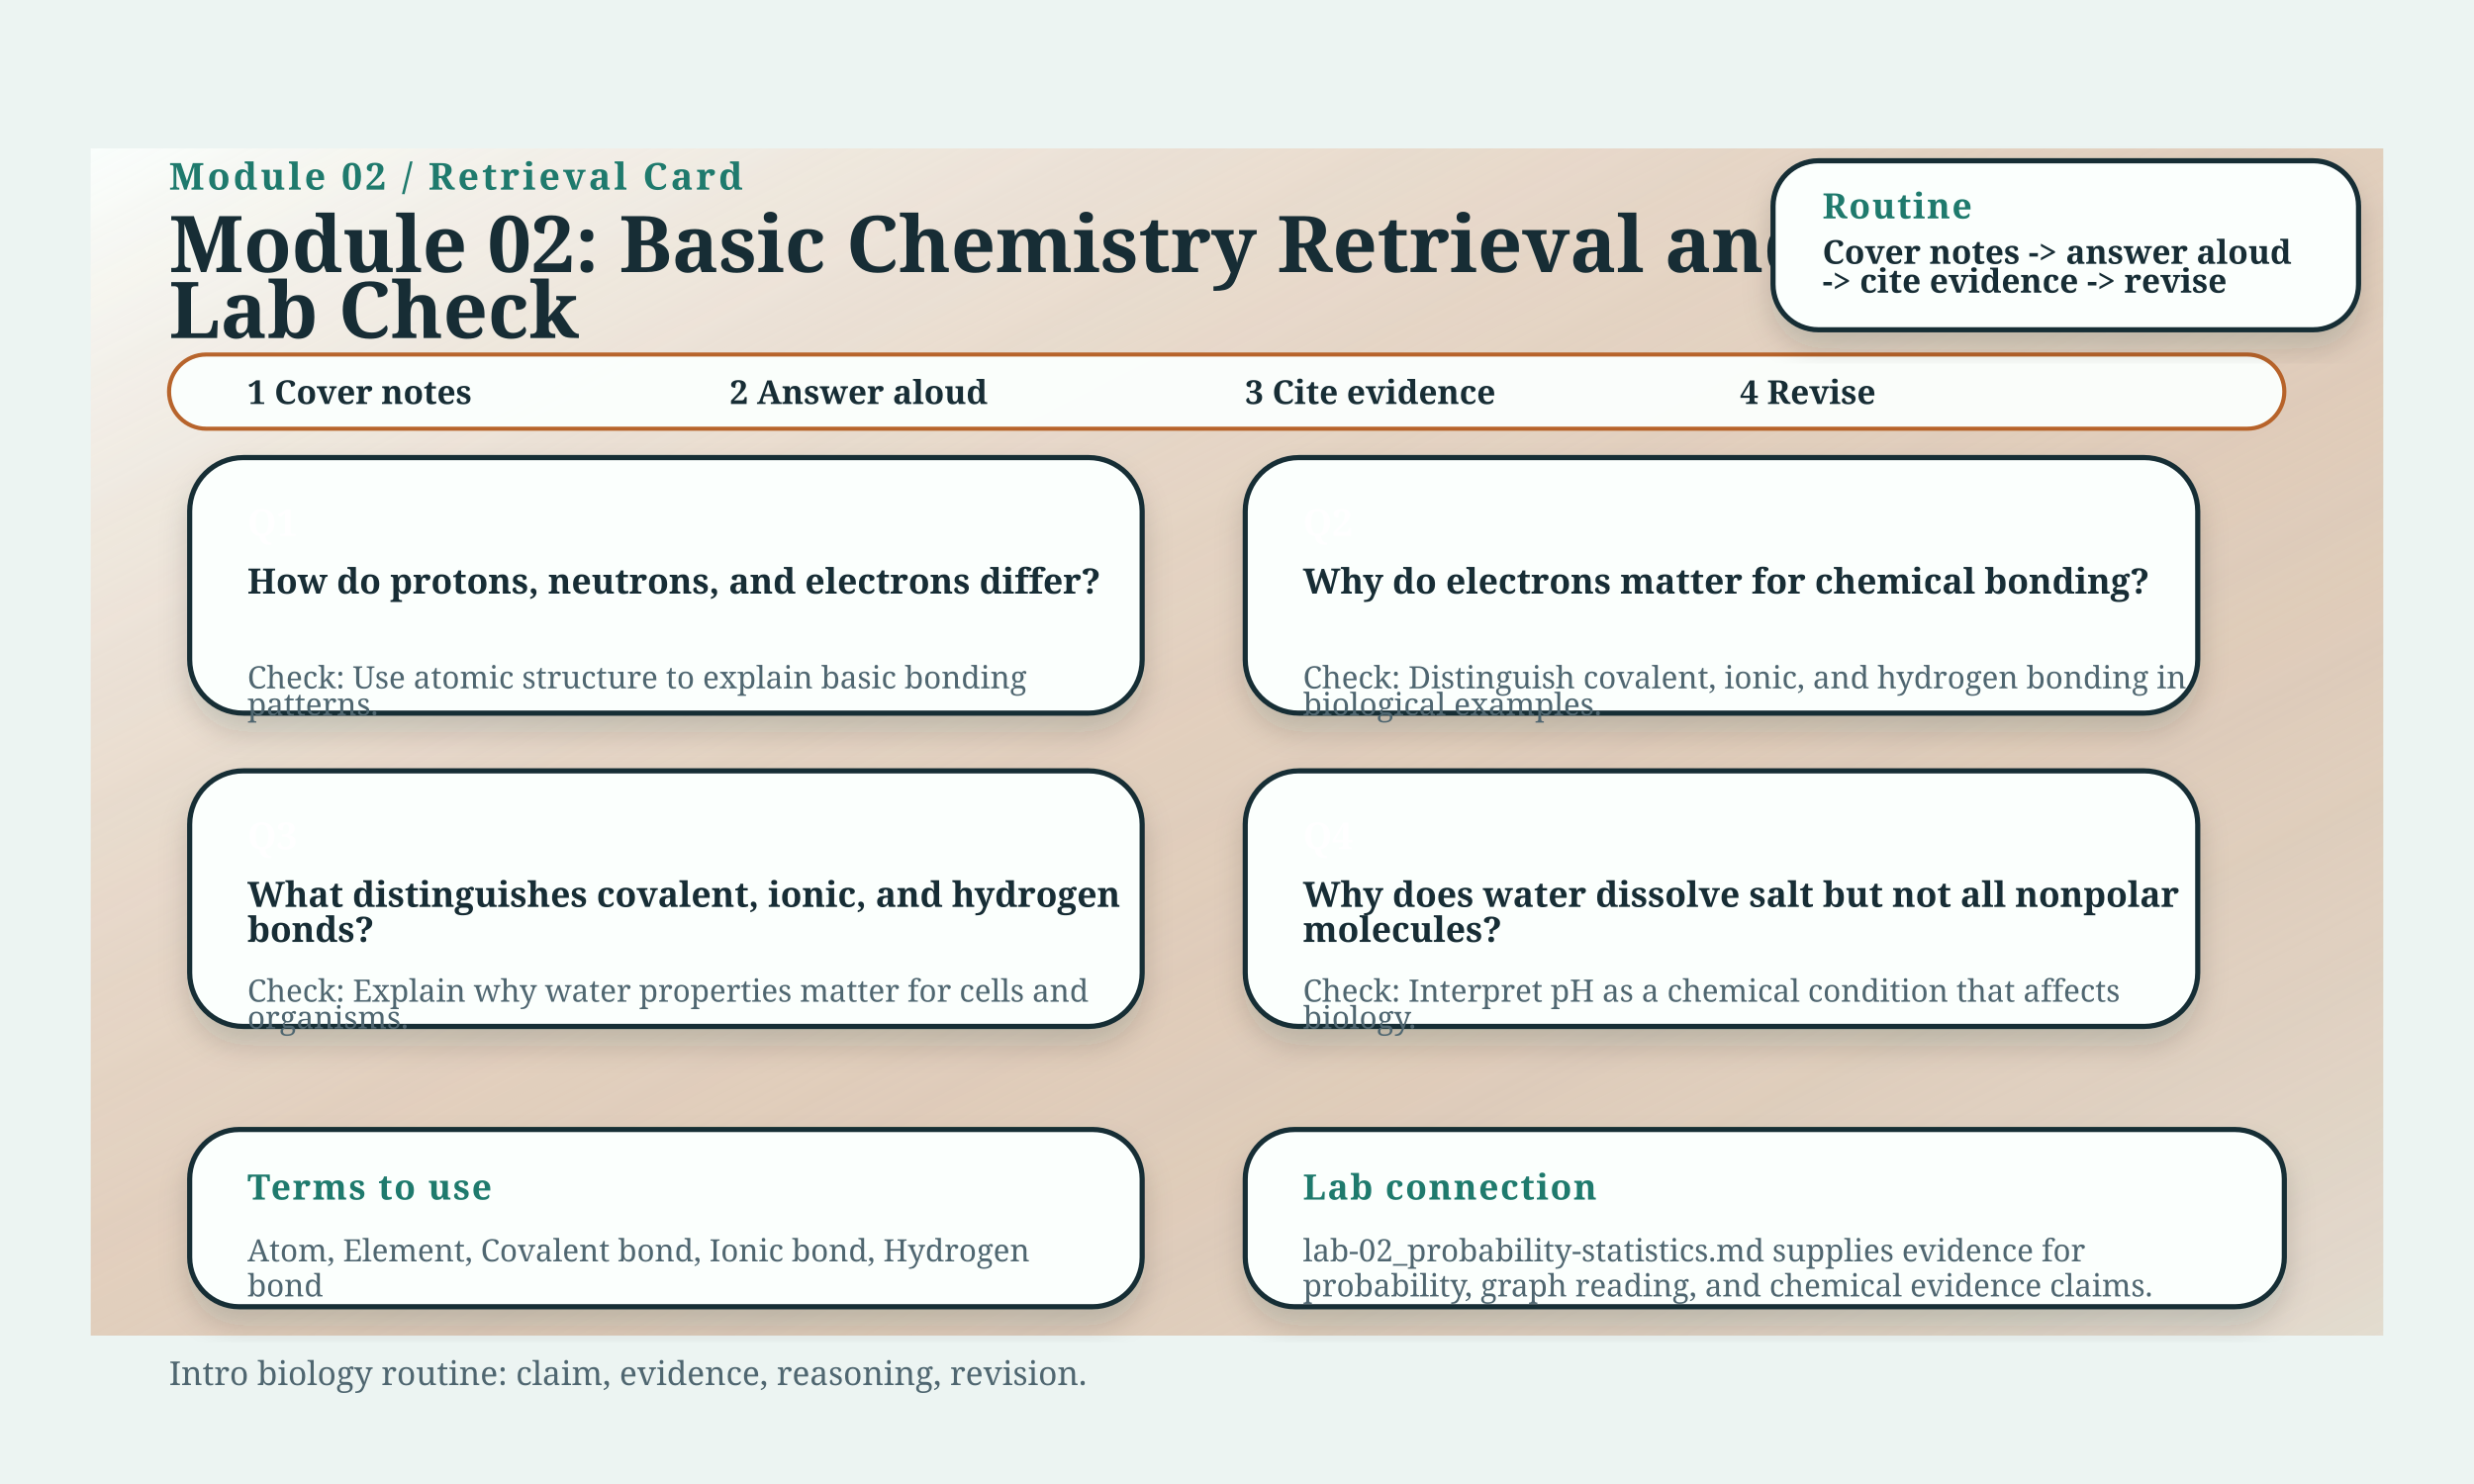
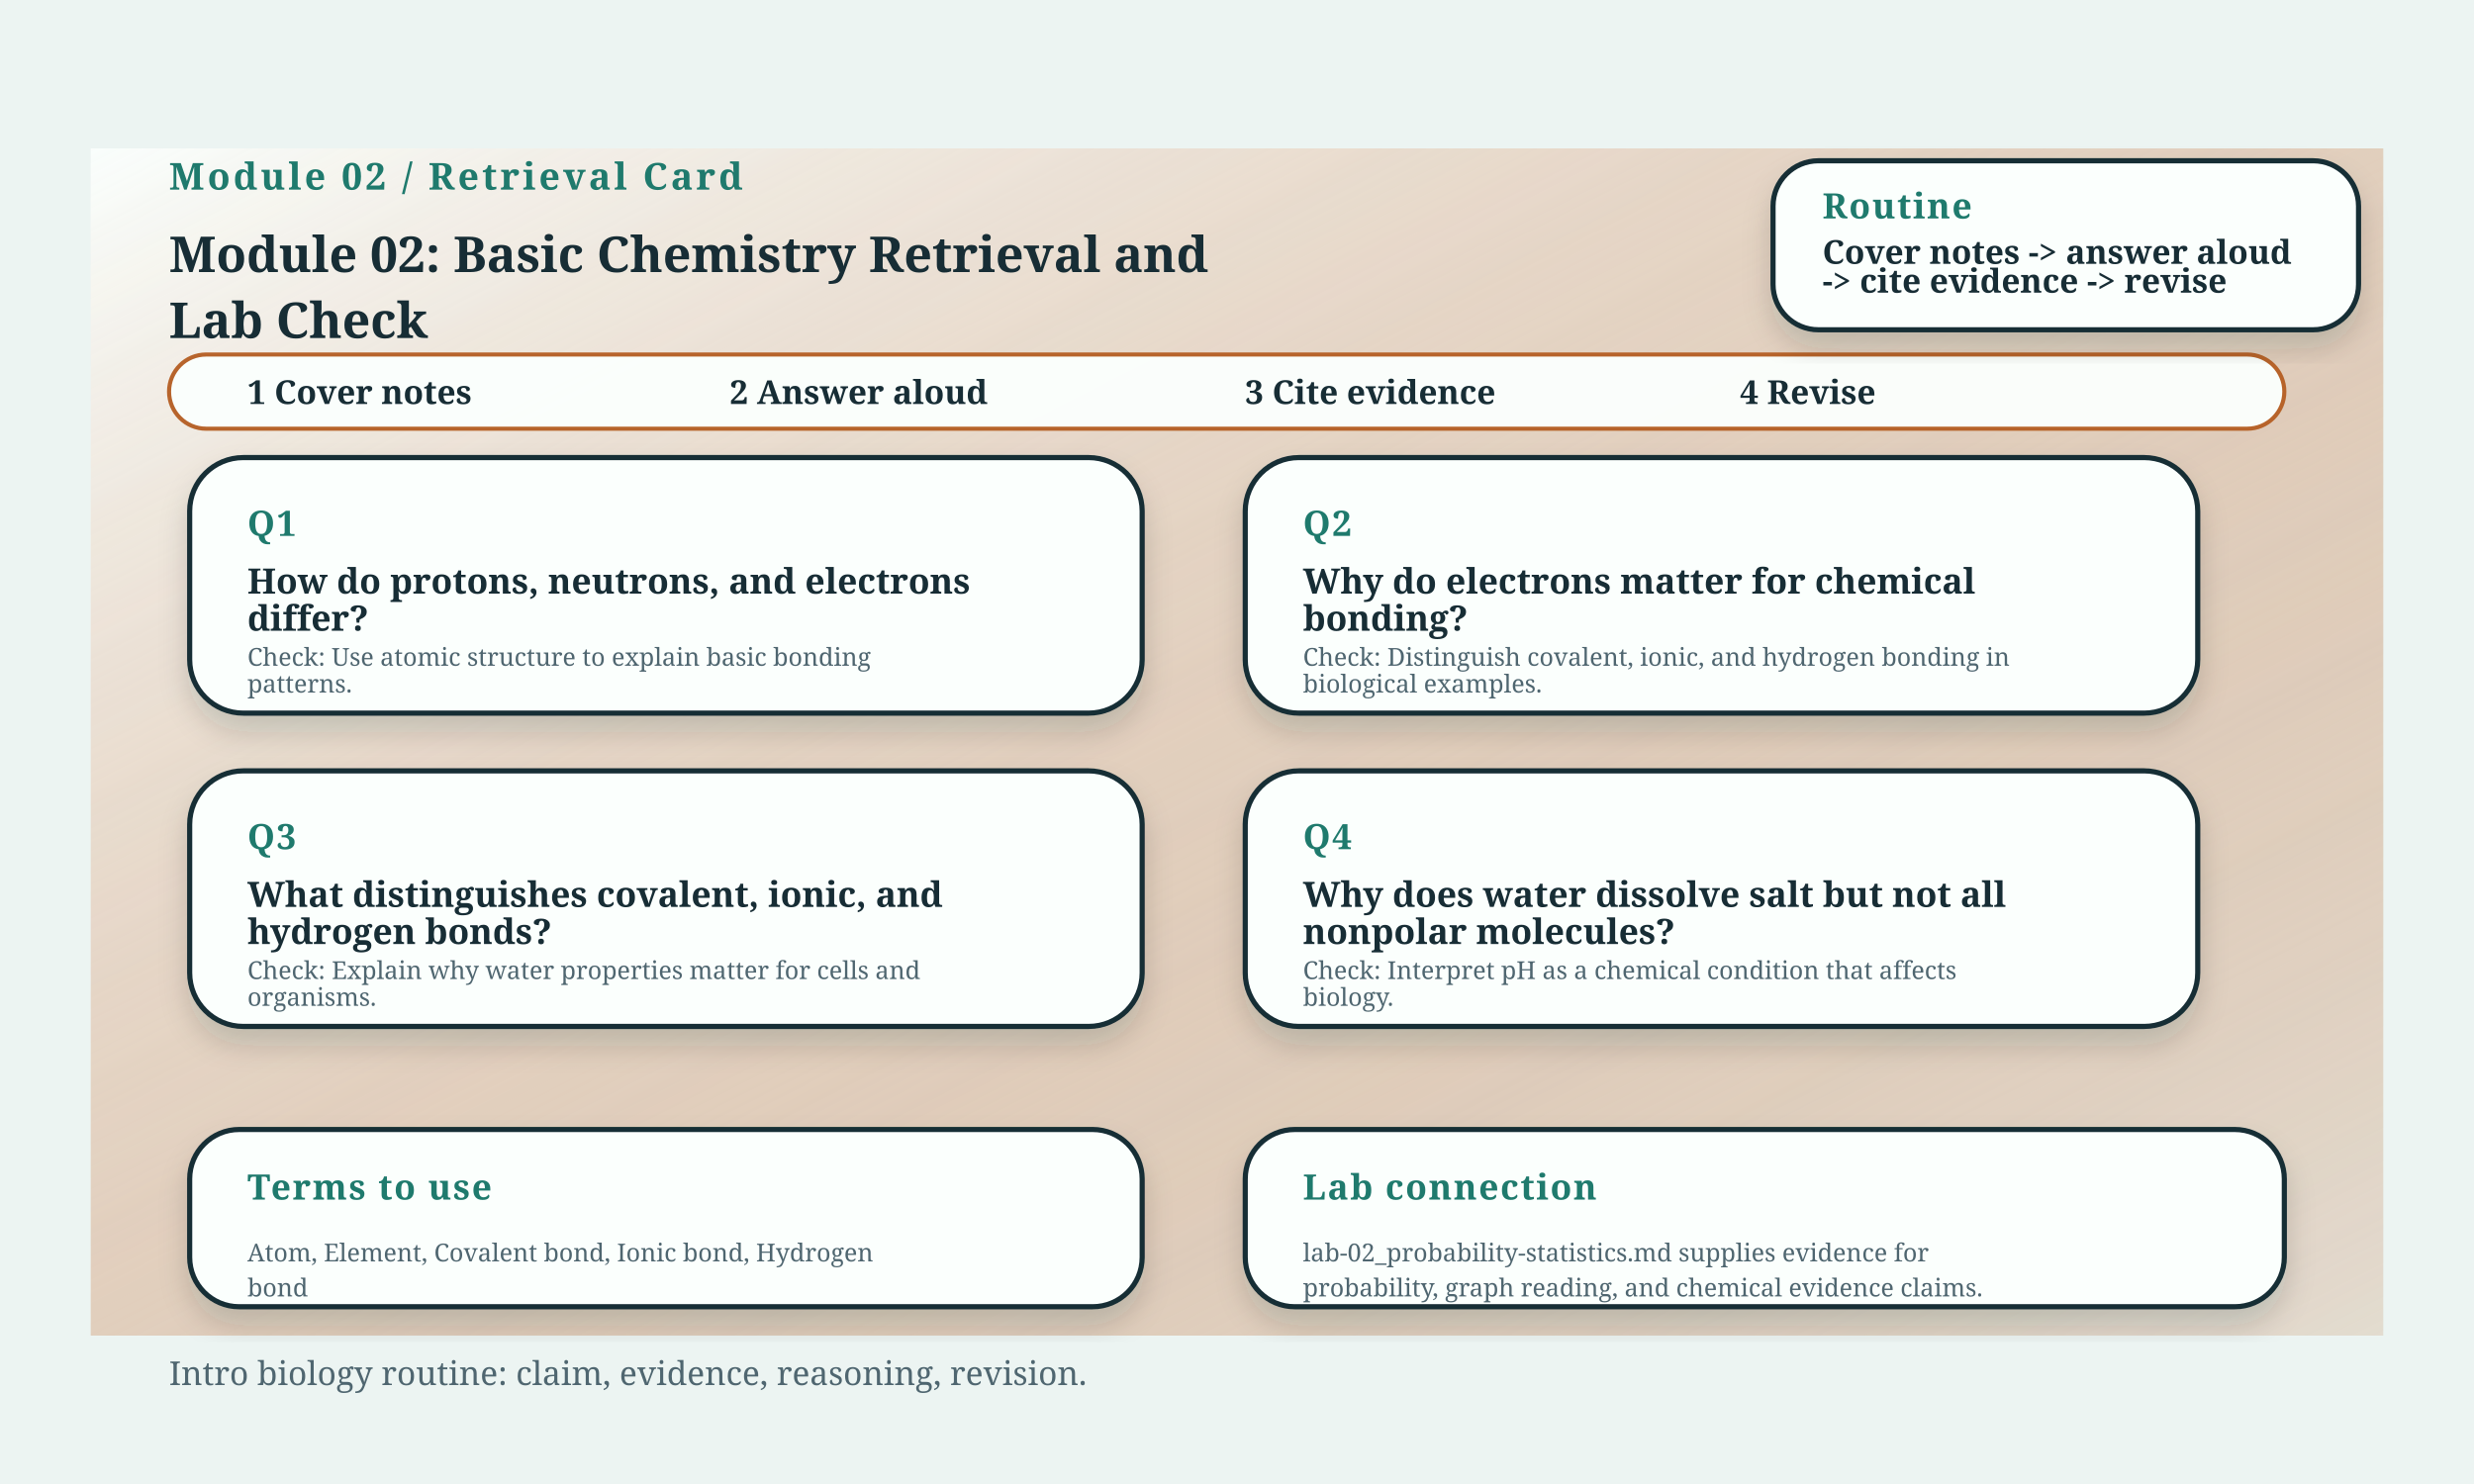
<svg xmlns="http://www.w3.org/2000/svg" width="1200" height="720" viewBox="0 0 1200 720" role="img" aria-label="Module 02: Basic Chemistry Retrieval and Lab Check">
  <style>
    .bg { fill: #ecf4f2; }
    .halo { fill: url(#wash); opacity: 0.92; }
    .frame { fill: #fbfffd; stroke: #172d35; stroke-width: 3; }
-     .eyebrow { fill: #1f7a6d; font: 800 18px Georgia, serif; letter-spacing: 1.5px; text-transform: uppercase; }
-     .title-text { fill: #172d35; font: 800 38px Georgia, serif; }
-     .footer { fill: #4f6670; font: 16px Georgia, serif; }
+     .eyebrow { fill: #1f7a6d; font-weight: 800; font-size: 18px; font-family: Georgia, serif; letter-spacing: 1.5px; text-transform: uppercase; }
+     .title-text { fill: #172d35; font-weight: 800; font-size: 24px; font-family: Georgia, serif; }
+     .footer { fill: #4f6670; font-weight: 400; font-size: 16px; font-family: Georgia, serif; }
    .claim-card, .side-card, .feedback-card, .prompt-card, .routine-card, .stage-card-bg { fill: #fbfffd; stroke: #172d35; stroke-width: 2.5; filter: url(#shadow); }
-     .claim-kicker, .card-kicker { fill: #1f7a6d; font: 800 17px Georgia, serif; letter-spacing: 0.8px; text-transform: uppercase; }
-     .claim-text { fill: #172d35; font: 700 25px Georgia, serif; }
+     .claim-kicker, .card-kicker { fill: #1f7a6d; font-weight: 800; font-size: 17px; font-family: Georgia, serif; letter-spacing: 0.8px; text-transform: uppercase; }
+     .claim-text { fill: #172d35; font-weight: 700; font-size: 22px; font-family: Georgia, serif; }
    .node { fill: #fbfffd; stroke: #b55f24; stroke-width: 3; filter: url(#shadow); }
    .node-claim { stroke: #1f7a6d; }
    .node-mechanism { stroke: #b55f24; }
    .node-evidence { stroke: #567d46; }
    .node-vocabulary { stroke: #8067a9; }
    .node-application { stroke: #b26b2f; }
    .node-revision { stroke: #8a4351; }
    .cluster-pill { stroke: none; opacity: 0.92; }
    .cluster-claim { fill: #1f7a6d; }
    .cluster-mechanism { fill: #b55f24; }
    .cluster-evidence { fill: #6d9c57; }
    .cluster-vocabulary { fill: #9b83c6; }
    .cluster-application { fill: #d28942; }
    .cluster-revision { fill: #b85d70; }
-     .cluster-label, .legend-text { fill: white; font: 800 11px Georgia, serif; letter-spacing: 1px; text-transform: uppercase; }
-     .node-label { fill: #172d35; font: 800 20px Georgia, serif; }
-     .node-detail { fill: #4f6670; font: 14px Georgia, serif; }
+     .cluster-label, .legend-text { fill: white; font-weight: 800; font-size: 11px; font-family: Georgia, serif; letter-spacing: 1px; text-transform: uppercase; }
+     .node-label { fill: #172d35; font-weight: 800; font-size: 16px; font-family: Georgia, serif; }
+     .node-detail { fill: #4f6670; font-weight: 400; font-size: 12px; font-family: Georgia, serif; }
    .edge { stroke: #1f7a6d; stroke-width: 4; stroke-linecap: round; opacity: 0.72; marker-end: url(#arrowhead); }
-     .edge-label { fill: #1f7a6d; font: 700 12px Georgia, serif; text-anchor: middle; paint-order: stroke; stroke: #ecf4f2; stroke-width: 5; }
+     .edge-label { fill: #1f7a6d; font-weight: 700; font-size: 12px; font-family: Georgia, serif; text-anchor: middle; paint-order: stroke; stroke: #ecf4f2; stroke-width: 5; }
    .stage-dot { fill: #b55f24; }
-     .stage-num { fill: white; font: 900 18px Georgia, serif; }
-     .stage-label { fill: #172d35; font: 800 18px Georgia, serif; }
-     .stage-detail, .mini-text, .check-text { fill: #4f6670; font: 15px Georgia, serif; }
+     .stage-num { fill: white; font-weight: 900; font-size: 18px; font-family: Georgia, serif; }
+     .stage-label { fill: #172d35; font-weight: 800; font-size: 16px; font-family: Georgia, serif; }
+     .stage-detail, .mini-text, .check-text { fill: #4f6670; font-weight: 400; font-size: 12px; font-family: Georgia, serif; }
    .arrow { fill: none; stroke: #b55f24; stroke-width: 5; stroke-linecap: round; marker-end: url(#arrowhead); }
-     .prompt-text { fill: #172d35; font: 700 17px Georgia, serif; }
-     .routine-text { fill: #172d35; font: 700 16px Georgia, serif; }
+     .prompt-text { fill: #172d35; font-weight: 700; font-size: 17px; font-family: Georgia, serif; }
+     .routine-text { fill: #172d35; font-weight: 700; font-size: 16px; font-family: Georgia, serif; }
    .retrieval-step-strip { fill: #fbfffd; stroke: #b55f24; stroke-width: 2; opacity: 0.96; }
    .palette-high-design { fill: #1f7a6d; }
    @media print { .claim-card, .side-card, .feedback-card, .prompt-card, .routine-card, .node, .stage-card-bg { filter: none; } }
    </style>
  <defs>
    <linearGradient id="wash" x1="0" x2="1" y1="0" y2="1">
      <stop offset="0" stop-color="#fbfffd" />
      <stop offset="1" stop-color="#b55f24" stop-opacity="0.18" />
    </linearGradient>
    <filter id="shadow" x="-20%" y="-20%" width="140%" height="140%">
      <feDropShadow dx="0" dy="8" stdDeviation="7" flood-color="#172d35" flood-opacity="0.16" />
    </filter>
    <marker id="arrowhead" markerWidth="12" markerHeight="8" refX="11" refY="4" orient="auto">
      <polygon points="0 0, 12 4, 0 8" fill="#b55f24" />
    </marker>
  </defs>
  <rect class="bg" width="1200" height="720" />
  <path class="halo" d="M44 72 H1156 V648 H44 Z" />
  <text x="82" y="92" class="eyebrow">Module 02 / Retrieval Card</text>
  <text x="82.0" y="132.0" class="title-text">
    <tspan x="82.0" dy="0">Module 02: Basic Chemistry Retrieval and</tspan>
    <tspan x="82.0" dy="32">Lab Check</tspan>
  </text>
  <rect x="82" y="172" width="1026" height="36" rx="18" class="retrieval-step-strip" />
  <text x="120" y="196" class="routine-text">1 Cover notes</text>
  <text x="354" y="196" class="routine-text">2 Answer aloud</text>
  <text x="604" y="196" class="routine-text">3 Cite evidence</text>
  <text x="844" y="196" class="routine-text">4 Revise</text>
  <rect x="860" y="78" width="284" height="82" rx="22" class="routine-card" />
  <text x="884" y="106" class="card-kicker">Routine</text>
  <text x="884.0" y="128.0" class="routine-text">
    <tspan x="884.0" dy="0">Cover notes -&gt; answer aloud</tspan>
    <tspan x="884.0" dy="14">-&gt; cite evidence -&gt; revise</tspan>
  </text>
  <rect x="92" y="222" width="462" height="124" rx="26" class="prompt-card" />
-   <text x="120" y="260" class="stage-num">Q1</text>
+   <text x="120" y="260" class="card-kicker">Q1</text>
  <text x="120.0" y="288.0" class="prompt-text">
-     <tspan x="120.0" dy="0">How do protons, neutrons, and electrons differ?</tspan>
+     <tspan x="120.0" dy="0">How do protons, neutrons, and electrons</tspan>
+     <tspan x="120.0" dy="18">differ?</tspan>
  </text>
-   <text x="120.0" y="334.0" class="check-text">
+   <text x="120.0" y="323.0" class="check-text">
    <tspan x="120.0" dy="0">Check: Use atomic structure to explain basic bonding</tspan>
    <tspan x="120.0" dy="13">patterns.</tspan>
  </text>
  <rect x="604" y="222" width="462" height="124" rx="26" class="prompt-card" />
-   <text x="632" y="260" class="stage-num">Q2</text>
+   <text x="632" y="260" class="card-kicker">Q2</text>
  <text x="632.0" y="288.0" class="prompt-text">
-     <tspan x="632.0" dy="0">Why do electrons matter for chemical bonding?</tspan>
+     <tspan x="632.0" dy="0">Why do electrons matter for chemical</tspan>
+     <tspan x="632.0" dy="18">bonding?</tspan>
  </text>
-   <text x="632.0" y="334.0" class="check-text">
+   <text x="632.0" y="323.0" class="check-text">
    <tspan x="632.0" dy="0">Check: Distinguish covalent, ionic, and hydrogen bonding in</tspan>
    <tspan x="632.0" dy="13">biological examples.</tspan>
  </text>
  <rect x="92" y="374" width="462" height="124" rx="26" class="prompt-card" />
-   <text x="120" y="412" class="stage-num">Q3</text>
+   <text x="120" y="412" class="card-kicker">Q3</text>
  <text x="120.0" y="440.0" class="prompt-text">
-     <tspan x="120.0" dy="0">What distinguishes covalent, ionic, and hydrogen</tspan>
-     <tspan x="120.0" dy="17">bonds?</tspan>
+     <tspan x="120.0" dy="0">What distinguishes covalent, ionic, and</tspan>
+     <tspan x="120.0" dy="18">hydrogen bonds?</tspan>
  </text>
-   <text x="120.0" y="486.0" class="check-text">
+   <text x="120.0" y="475.0" class="check-text">
    <tspan x="120.0" dy="0">Check: Explain why water properties matter for cells and</tspan>
    <tspan x="120.0" dy="13">organisms.</tspan>
  </text>
  <rect x="604" y="374" width="462" height="124" rx="26" class="prompt-card" />
-   <text x="632" y="412" class="stage-num">Q4</text>
+   <text x="632" y="412" class="card-kicker">Q4</text>
  <text x="632.0" y="440.0" class="prompt-text">
-     <tspan x="632.0" dy="0">Why does water dissolve salt but not all nonpolar</tspan>
-     <tspan x="632.0" dy="17">molecules?</tspan>
+     <tspan x="632.0" dy="0">Why does water dissolve salt but not all</tspan>
+     <tspan x="632.0" dy="18">nonpolar molecules?</tspan>
  </text>
-   <text x="632.0" y="486.0" class="check-text">
+   <text x="632.0" y="475.0" class="check-text">
    <tspan x="632.0" dy="0">Check: Interpret pH as a chemical condition that affects</tspan>
    <tspan x="632.0" dy="13">biology.</tspan>
  </text>
  <rect x="92" y="548" width="462" height="86" rx="24" class="side-card" />
  <text x="120" y="582" class="card-kicker">Terms to use</text>
  <text x="120.0" y="612.0" class="mini-text">
    <tspan x="120.0" dy="0">Atom, Element, Covalent bond, Ionic bond, Hydrogen</tspan>
    <tspan x="120.0" dy="17">bond</tspan>
  </text>
  <rect x="604" y="548" width="504" height="86" rx="24" class="side-card" />
  <text x="632" y="582" class="card-kicker">Lab connection</text>
  <text x="632.0" y="612.0" class="mini-text">
    <tspan x="632.0" dy="0">lab-02_probability-statistics.md supplies evidence for</tspan>
    <tspan x="632.0" dy="17">probability, graph reading, and chemical evidence claims.</tspan>
  </text>
  <text x="82" y="672" class="footer">Intro biology routine: claim, evidence, reasoning, revision.</text>
</svg>
